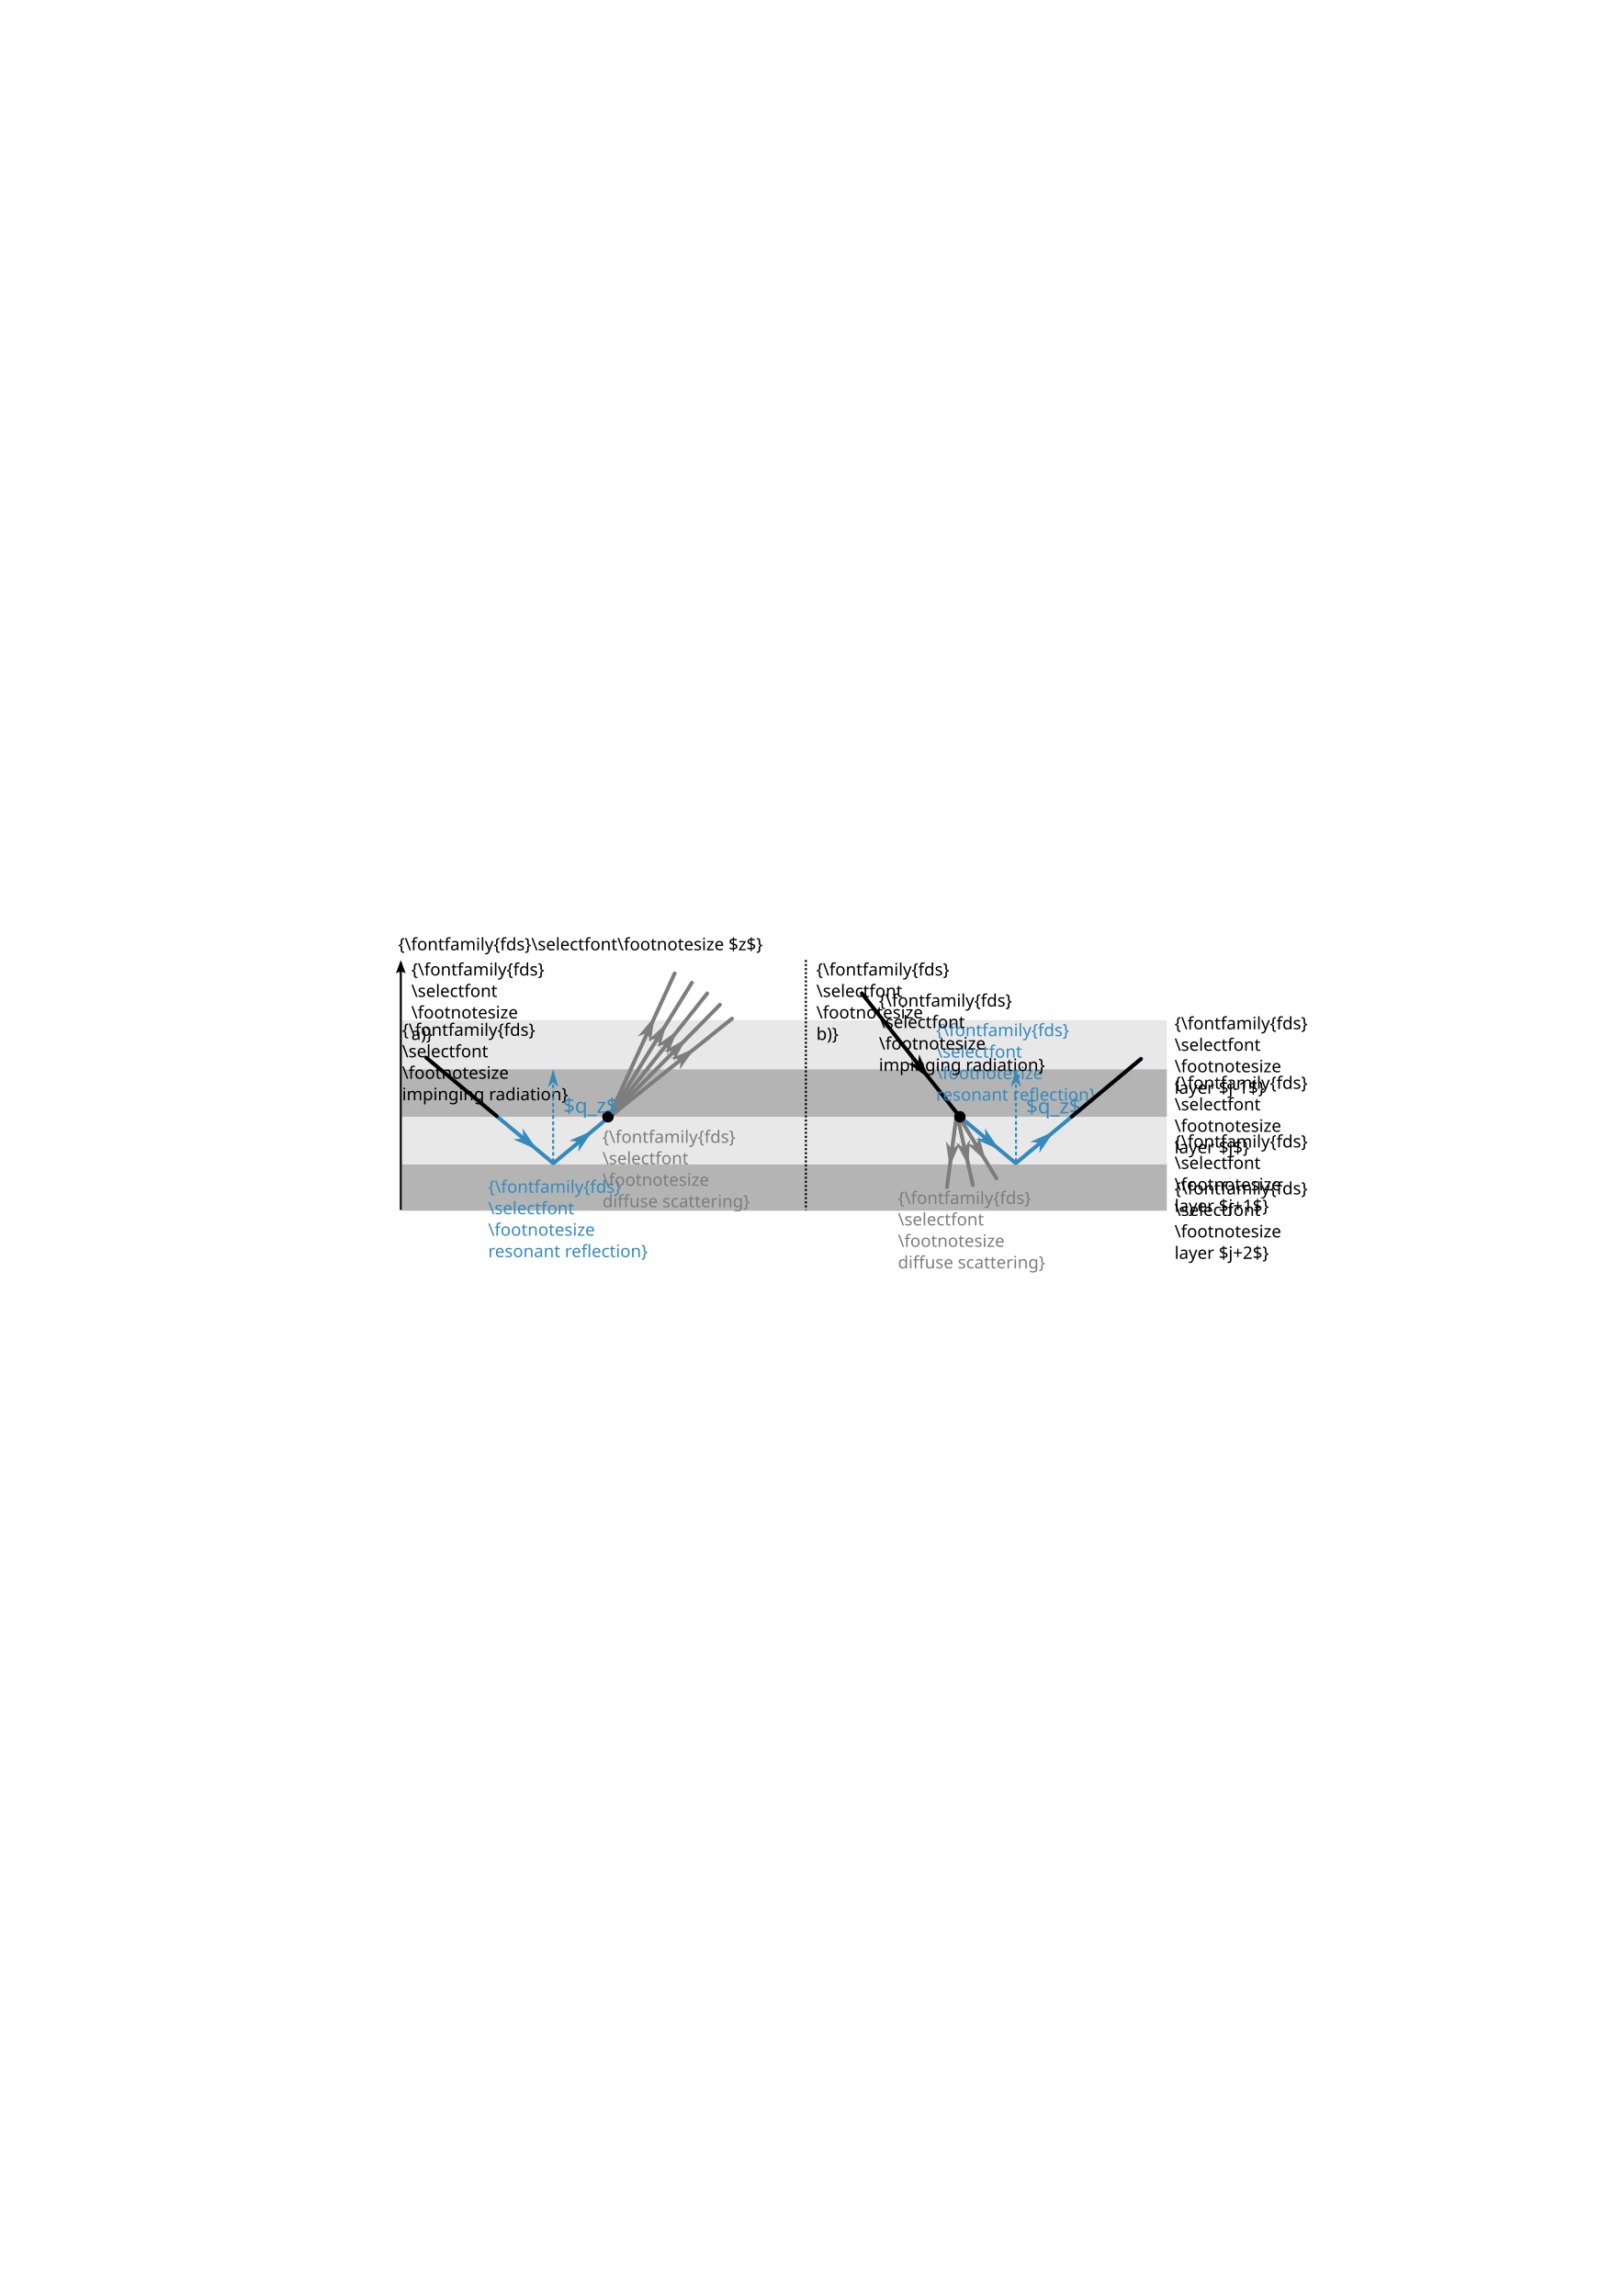
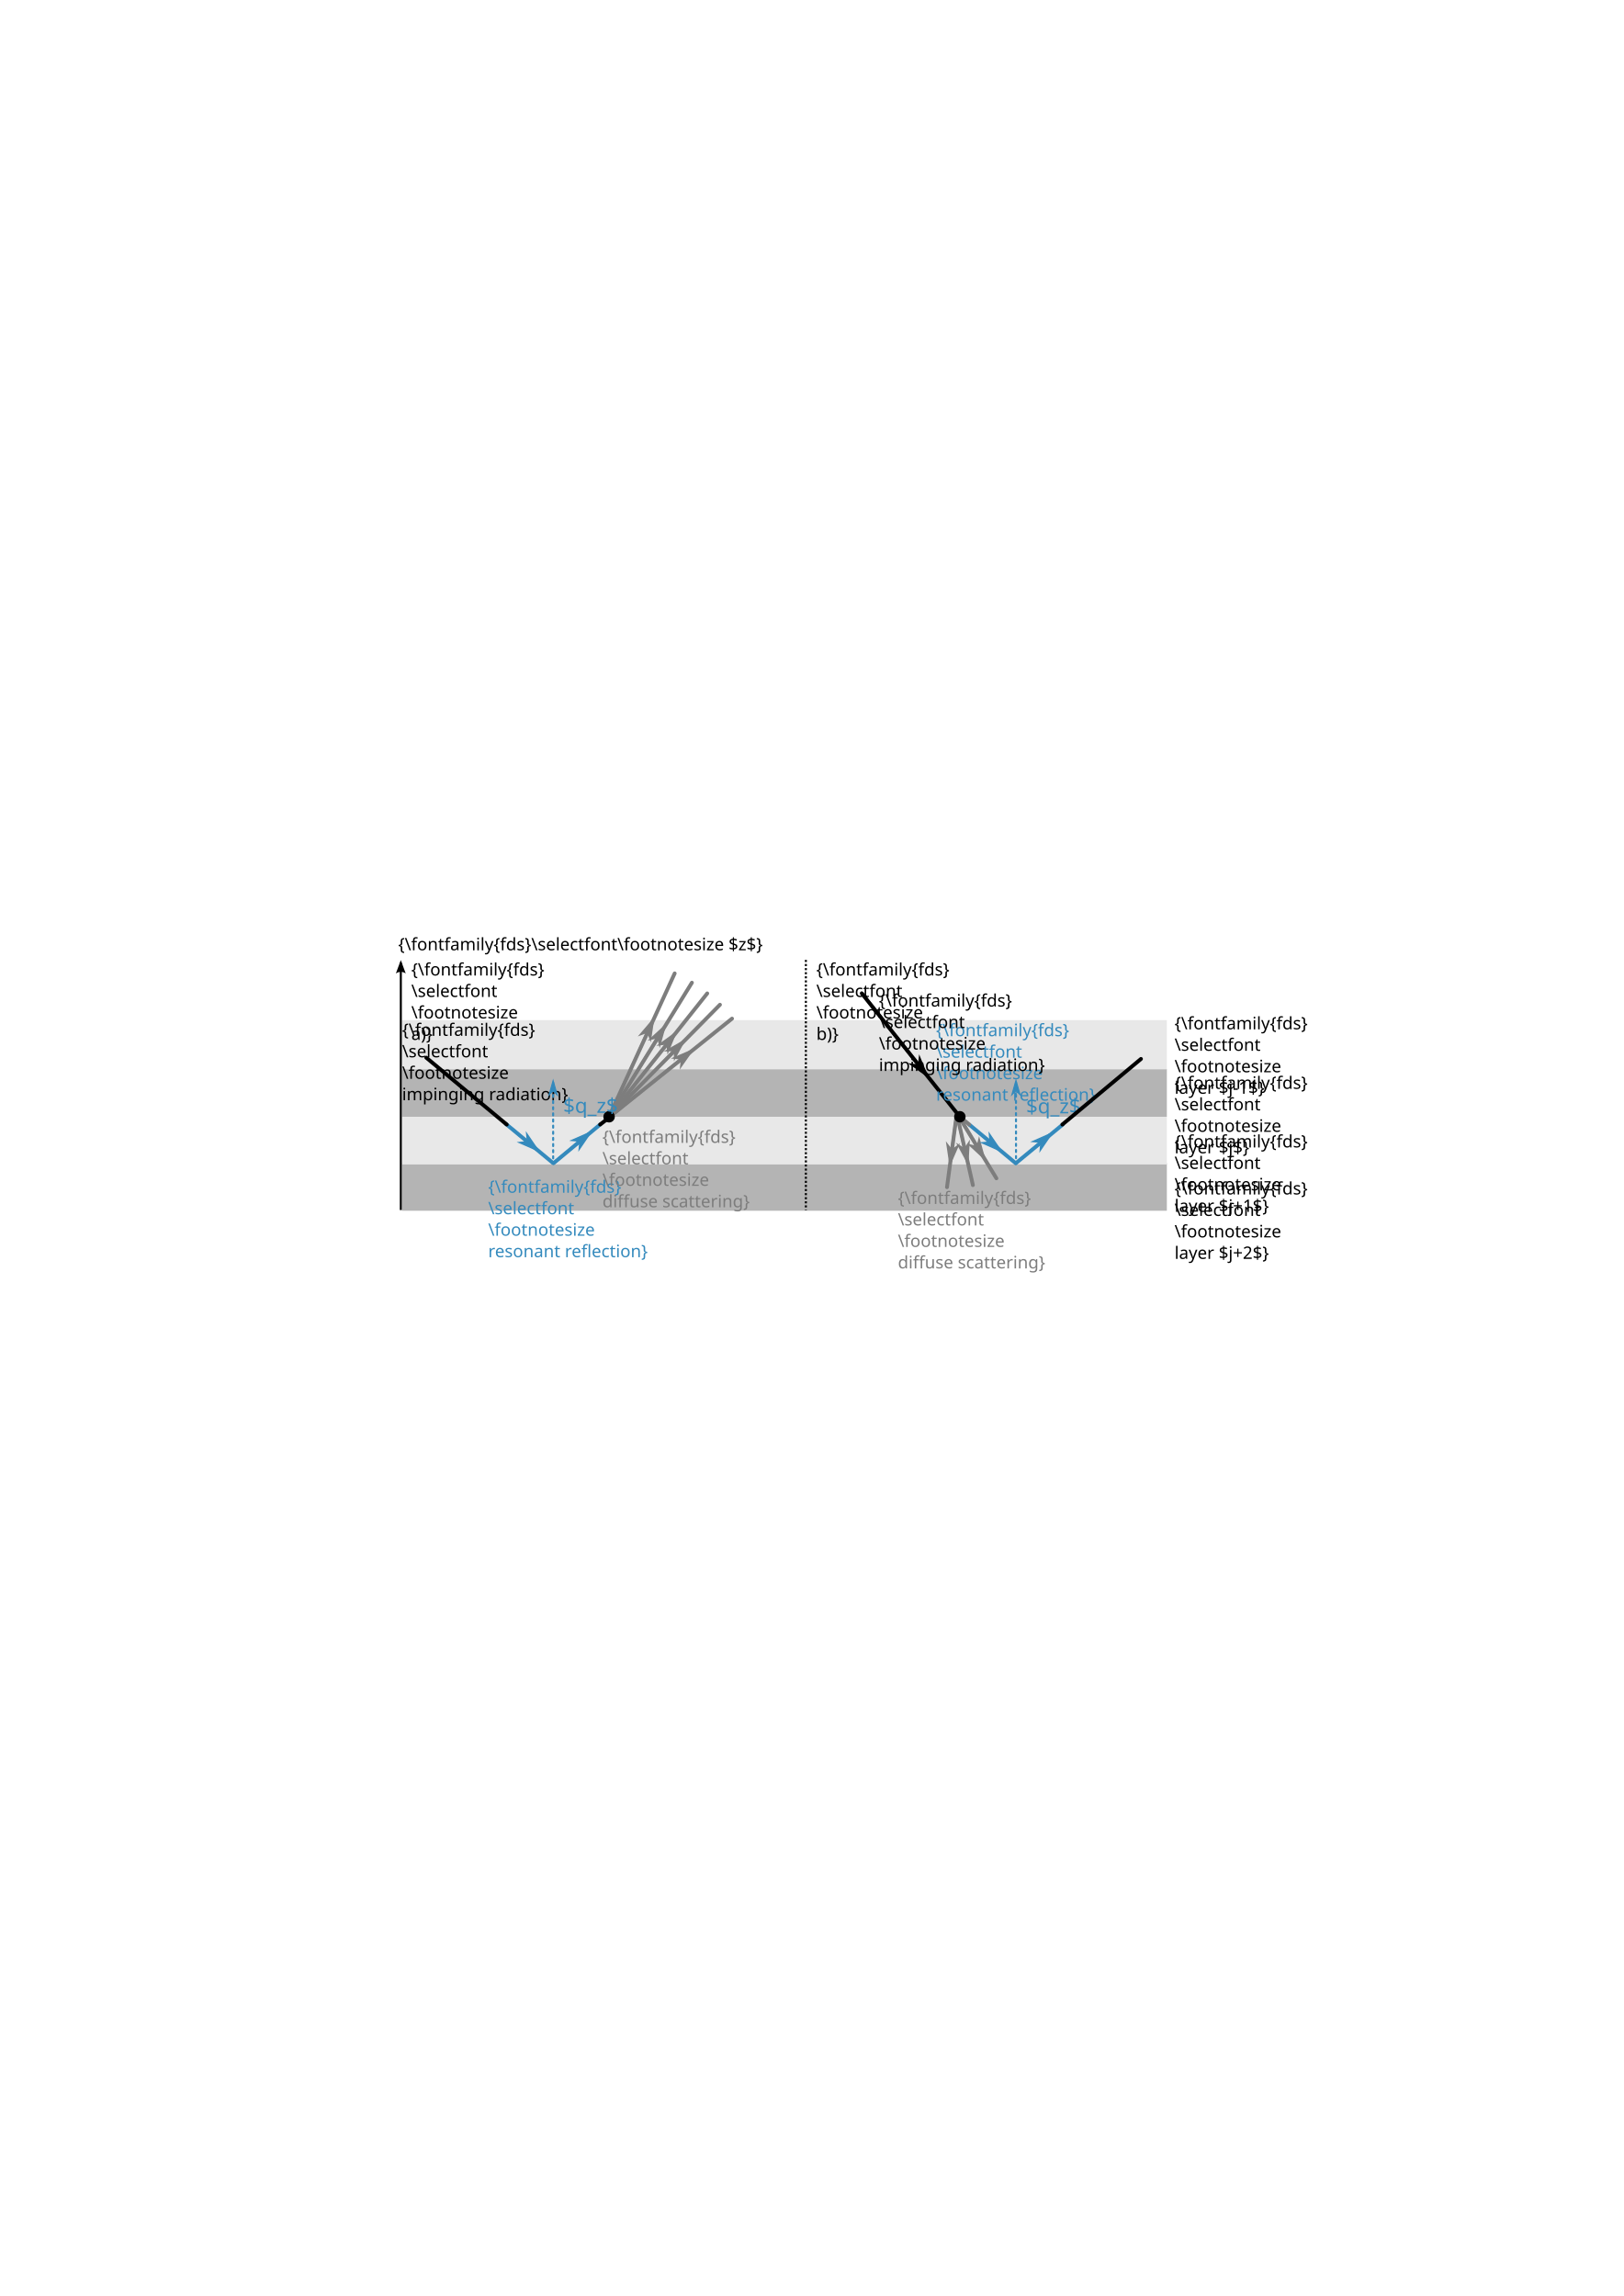
<svg xmlns="http://www.w3.org/2000/svg" width="210mm" height="297mm" id="svg4737" version="1.1">
  <defs id="defs4739">
    <marker style="overflow:visible" id="Arrow2Mstart" refX="0.0" refY="0.0" orient="auto">
      <path transform="scale(0.6) translate(0,0)" d="M 8.719,4.034 L -2.207,0.016 L 8.719,-4.002 C 6.973,-1.63 6.983,1.616 8.719,4.034 z " style="fill-rule:evenodd;stroke-width:0.625;stroke-linejoin:round" id="path3791" />
    </marker>
    <marker style="overflow:visible;" id="Arrow1Mend" refX="0.0" refY="0.0" orient="auto">
      <path transform="scale(0.4) rotate(180) translate(10,0)" style="fill-rule:evenodd;stroke:#000000;stroke-width:1.0pt;" d="M 0.0,0.0 L 5.0,-5.0 L -12.5,0.0 L 5.0,5.0 L 0.0,0.0 z " id="path3776" />
    </marker>
    <marker style="overflow:visible;" id="Arrow2Send" refX="0.0" refY="0.0" orient="auto">
      <path transform="scale(0.3) rotate(180) translate(-2.3,0)" d="M 8.719,4.034 L -2.207,0.016 L 8.719,-4.002 C 6.973,-1.63 6.983,1.616 8.719,4.034 z " style="fill-rule:evenodd;stroke-width:0.625;stroke-linejoin:round;" id="path3800" />
    </marker>
    <linearGradient id="linearGradient5473">
      <stop id="stop5475" offset="0" style="stop-color:#b4b4b4;stop-opacity:1;" />
      <stop id="stop5477" offset="1" style="stop-color:#646464;stop-opacity:0;" />
    </linearGradient>
    <linearGradient id="linearGradient5465">
      <stop id="stop5467" offset="0" style="stop-color:#646464;stop-opacity:1;" />
      <stop id="stop5469" offset="1" style="stop-color:#646464;stop-opacity:0;" />
    </linearGradient>
    <marker style="overflow:visible" id="StopM" refX="0.0" refY="0.0" orient="auto">
      <path transform="scale(0.4)" style="fill:none;fill-opacity:0.75;fill-rule:evenodd;stroke:#000000;stroke-width:1.0pt" d="M 0.0,5.65 L 0.0,-5.65" id="path4431" />
    </marker>
    <marker style="overflow:visible" id="StopS" refX="0.0" refY="0.0" orient="auto">
      <path transform="scale(0.2)" style="fill:none;fill-opacity:0.75;fill-rule:evenodd;stroke:#000000;stroke-width:1.0pt" d="M 0.0,5.65 L 0.0,-5.65" id="path4434" />
    </marker>
    <marker orient="auto" refY="0.0" refX="0.0" id="Arrow2Mend" style="overflow:visible;">
      <path id="path5670" style="fill-rule:evenodd;stroke-width:0.625;stroke-linejoin:round;" d="M 8.719,4.034 L -2.207,0.016 L 8.719,-4.002 C 6.973,-1.63 6.983,1.616 8.719,4.034 z " transform="scale(0.6) rotate(180) translate(0,0)" />
    </marker>
    <marker style="overflow:visible" id="TriangleOutL" refX="0.0" refY="0.0" orient="auto">
      <path transform="scale(0.8)" style="fill-rule:evenodd;stroke:#000000;stroke-width:1.0pt" d="M 5.77,0.0 L -2.88,5.0 L -2.88,-5.0 L 5.77,0.0 z " id="path5785" />
    </marker>
    <marker style="overflow:visible;" id="Arrow2Lend" refX="0.0" refY="0.0" orient="auto">
      <path transform="scale(1.1) rotate(180) translate(1,0)" d="M 8.719,4.034 L -2.207,0.016 L 8.719,-4.002 C 6.973,-1.63 6.983,1.616 8.719,4.034 z " style="fill-rule:evenodd;stroke-width:0.625;stroke-linejoin:round;" id="path5664" />
    </marker>
    <marker style="overflow:visible" id="Arrow1Mstart" refX="0.0" refY="0.0" orient="auto">
      <path transform="scale(0.4) translate(10,0)" style="fill-rule:evenodd;stroke:#000000;stroke-width:1.0pt" d="M 0.0,0.0 L 5.0,-5.0 L -12.5,0.0 L 5.0,5.0 L 0.0,0.0 z " id="path5649" />
    </marker>
    <marker orient="auto" refY="0" refX="0" id="Arrow1SstartZ" style="overflow:visible">
      <path id="path5296" d="M 0,0 5,-5 -12.5,0 5,5 0,0 z" style="fill:#a60628;fill-rule:evenodd;stroke:#a60628;stroke-width:1pt" transform="matrix(0.2,0,0,0.2,1.2,0)" />
    </marker>
    <marker orient="auto" refY="0" refX="0" id="Arrow1SstartZM" style="overflow:visible">
      <path id="path5308" d="M 0,0 5,-5 -12.5,0 5,5 0,0 z" style="stroke-width:1pt;stroke:#348abd;fill-rule:evenodd;fill:#348abd" transform="matrix(0.2,0,0,0.2,1.2,0)" />
    </marker>
    <marker orient="auto" refY="0" refX="0" id="Arrow1SstartZW" style="overflow:visible">
      <path id="path5448" d="M 0,0 5,-5 -12.5,0 5,5 0,0 z" style="stroke-width:1pt;stroke:#348abd;fill-rule:evenodd;fill:#348abd" transform="matrix(0.2,0,0,0.2,1.2,0)" />
    </marker>
    <marker orient="auto" refY="0" refX="0" id="Arrow1SstartZMV" style="overflow:visible">
      <path id="path5554" d="M 0,0 5,-5 -12.5,0 5,5 0,0 z" style="stroke:#a60628;stroke-width:1pt;fill:#a60628;fill-rule:evenodd" transform="matrix(0.2,0,0,0.2,1.2,0)" />
    </marker>
    <marker orient="auto" refY="0" refX="0" id="Arrow1SstartZp" style="overflow:visible">
      <path id="path5557" d="M 0,0 5,-5 -12.5,0 5,5 0,0 z" style="stroke-width:1pt;stroke:#348abd;fill-rule:evenodd;fill:#348abd" transform="matrix(0.2,0,0,0.2,1.2,0)" />
    </marker>
    <marker orient="auto" refY="0" refX="0" id="Arrow1SstartZMt" style="overflow:visible">
      <path id="path5560" d="M 0,0 5,-5 -12.5,0 5,5 0,0 z" style="stroke:#a60628;stroke-width:1pt;fill:#a60628;fill-rule:evenodd" transform="matrix(0.2,0,0,0.2,1.2,0)" />
    </marker>
    <marker orient="auto" refY="0" refX="0" id="Arrow1SstartZq" style="overflow:visible">
      <path id="path5563" d="M 0,0 5,-5 -12.5,0 5,5 0,0 z" style="stroke-width:1pt;stroke:#348abd;fill-rule:evenodd;fill:#348abd" transform="matrix(0.2,0,0,0.2,1.2,0)" />
    </marker>
    <marker style="overflow:visible" id="Arrow1Mstartj" refX="0.0" refY="0.0" orient="auto">
      <path transform="scale(0.4) translate(10,0)" style="stroke:#a60628;stroke-width:1.0pt;fill:#a60628;fill-rule:evenodd" d="M 0.0,0.0 L 5.0,-5.0 L -12.5,0.0 L 5.0,5.0 L 0.0,0.0 z " id="path9540" />
    </marker>
    <marker style="overflow:visible" id="Arrow1MstartS" refX="0.0" refY="0.0" orient="auto">
      <path transform="scale(0.4) translate(10,0)" style="stroke:#a60628;stroke-width:1.0pt;fill:#a60628;fill-rule:evenodd" d="M 0.0,0.0 L 5.0,-5.0 L -12.5,0.0 L 5.0,5.0 L 0.0,0.0 z " id="path10669" />
    </marker>
    <marker style="overflow:visible" id="Arrow1MstartSQ" refX="0.0" refY="0.0" orient="auto">
      <path transform="scale(0.4) translate(10,0)" style="fill-rule:evenodd;stroke:#348abd;stroke-width:1.0pt;fill:#348abd" d="M 0.0,0.0 L 5.0,-5.0 L -12.5,0.0 L 5.0,5.0 L 0.0,0.0 z " id="path10838" />
    </marker>
    <marker style="overflow:visible" id="Arrow1MstartSw" refX="0.0" refY="0.0" orient="auto">
      <path transform="scale(0.4) translate(10,0)" style="fill-rule:evenodd;stroke:#348abd;stroke-width:1.0pt;fill:#348abd" d="M 0.0,0.0 L 5.0,-5.0 L -12.5,0.0 L 5.0,5.0 L 0.0,0.0 z " id="path10977" />
    </marker>
    <marker style="overflow:visible" id="Arrow1MstartSQw" refX="0.0" refY="0.0" orient="auto">
      <path transform="scale(0.4) translate(10,0)" style="stroke:#a60628;stroke-width:1.0pt;fill:#a60628;fill-rule:evenodd" d="M 0.0,0.0 L 5.0,-5.0 L -12.5,0.0 L 5.0,5.0 L 0.0,0.0 z " id="path11154" />
    </marker>
    <marker style="overflow:visible" id="Arrow1MstartSwe" refX="0.0" refY="0.0" orient="auto">
      <path transform="scale(0.4) translate(10,0)" style="stroke:#a60628;stroke-width:1.0pt;fill:#a60628;fill-rule:evenodd" d="M 0.0,0.0 L 5.0,-5.0 L -12.5,0.0 L 5.0,5.0 L 0.0,0.0 z " id="path11157" />
    </marker>
    <marker style="overflow:visible" id="Arrow1MstartS2" refX="0.0" refY="0.0" orient="auto">
      <path transform="scale(0.4) translate(10,0)" style="fill-rule:evenodd;stroke:#348abd;stroke-width:1.0pt;fill:#348abd" d="M 0.0,0.0 L 5.0,-5.0 L -12.5,0.0 L 5.0,5.0 L 0.0,0.0 z " id="path11319" />
    </marker>
    <marker style="overflow:visible" id="Arrow1MstartSU" refX="0.0" refY="0.0" orient="auto">
      <path transform="scale(0.4) translate(10,0)" style="fill-rule:evenodd;stroke:#348abd;stroke-width:1.0pt;fill:#348abd" d="M 0.0,0.0 L 5.0,-5.0 L -12.5,0.0 L 5.0,5.0 L 0.0,0.0 z " id="path11322" />
    </marker>
    <marker style="overflow:visible" id="Arrow1MstartSwe-5" refX="0" refY="0" orient="auto">
      <path transform="matrix(0.4,0,0,0.4,4,0)" style="fill:#a60628;fill-rule:evenodd;stroke:#a60628;stroke-width:1pt" d="M 0,0 5,-5 -12.5,0 5,5 0,0 z" id="path11157-5" />
    </marker>
    <marker style="overflow:visible" id="Arrow1MstartSwz" refX="0.0" refY="0.0" orient="auto">
      <path transform="scale(0.4) translate(10,0)" style="stroke:#000000;stroke-width:1.0pt;fill:#000000;fill-rule:evenodd" d="M 0.0,0.0 L 5.0,-5.0 L -12.5,0.0 L 5.0,5.0 L 0.0,0.0 z " id="path4773" />
    </marker>
    <marker style="overflow:visible" id="Arrow1MstartSwE" refX="0.0" refY="0.0" orient="auto">
      <path transform="scale(0.4) translate(10,0)" style="stroke:#000000;stroke-width:1.0pt;fill:#000000;fill-rule:evenodd" d="M 0.0,0.0 L 5.0,-5.0 L -12.5,0.0 L 5.0,5.0 L 0.0,0.0 z " id="path4776" />
    </marker>
    <marker style="overflow:visible" id="Arrow1MstartSwzt" refX="0.0" refY="0.0" orient="auto">
      <path transform="scale(0.4) translate(10,0)" style="fill-rule:evenodd;stroke:#7d7d7d;stroke-width:1.0pt;fill:#7d7d7d" d="M 0.0,0.0 L 5.0,-5.0 L -12.5,0.0 L 5.0,5.0 L 0.0,0.0 z " id="path5037" />
    </marker>
    <marker style="overflow:visible" id="Arrow1MstartSwEw" refX="0.0" refY="0.0" orient="auto">
      <path transform="scale(0.4) translate(10,0)" style="fill-rule:evenodd;stroke:#7d7d7d;stroke-width:1.0pt;fill:#7d7d7d" d="M 0.0,0.0 L 5.0,-5.0 L -12.5,0.0 L 5.0,5.0 L 0.0,0.0 z " id="path5040" />
    </marker>
    <marker style="overflow:visible" id="Arrow1MstartSL" refX="0.0" refY="0.0" orient="auto">
      <path transform="scale(0.4) translate(10,0)" style="fill-rule:evenodd;stroke:#000000;stroke-width:1.0pt;fill:#000000" d="M 0.0,0.0 L 5.0,-5.0 L -12.5,0.0 L 5.0,5.0 L 0.0,0.0 z " id="path5323" />
    </marker>
    <marker style="overflow:visible" id="Arrow1MstartSLQ" refX="0.0" refY="0.0" orient="auto">
      <path transform="scale(0.4) translate(10,0)" style="stroke:#7d7d7d;stroke-width:1.0pt;fill:#7d7d7d;fill-rule:evenodd" d="M 0.0,0.0 L 5.0,-5.0 L -12.5,0.0 L 5.0,5.0 L 0.0,0.0 z " id="path5622" />
    </marker>
    <marker style="overflow:visible" id="Arrow1MstartSLr" refX="0.0" refY="0.0" orient="auto">
      <path transform="scale(0.4) translate(10,0)" style="stroke:#7d7d7d;stroke-width:1.0pt;fill:#7d7d7d;fill-rule:evenodd" d="M 0.0,0.0 L 5.0,-5.0 L -12.5,0.0 L 5.0,5.0 L 0.0,0.0 z " id="path5625" />
    </marker>
    <marker style="overflow:visible" id="Arrow1MstartSLg" refX="0.0" refY="0.0" orient="auto">
      <path transform="scale(0.4) translate(10,0)" style="stroke:#7d7d7d;stroke-width:1.0pt;fill:#7d7d7d;fill-rule:evenodd" d="M 0.0,0.0 L 5.0,-5.0 L -12.5,0.0 L 5.0,5.0 L 0.0,0.0 z " id="path5628" />
    </marker>
    <marker style="overflow:visible" id="Arrow1MstartSLt" refX="0.0" refY="0.0" orient="auto">
      <path transform="scale(0.4) translate(10,0)" style="stroke:#7d7d7d;stroke-width:1.0pt;fill:#7d7d7d;fill-rule:evenodd" d="M 0.0,0.0 L 5.0,-5.0 L -12.5,0.0 L 5.0,5.0 L 0.0,0.0 z " id="path5896" />
    </marker>
    <marker style="overflow:visible" id="Arrow1MstartSwU" refX="0.0" refY="0.0" orient="auto">
      <path transform="scale(0.4) translate(10,0)" style="stroke:#7d7d7d;stroke-width:1.0pt;fill:#7d7d7d;fill-rule:evenodd" d="M 0.0,0.0 L 5.0,-5.0 L -12.5,0.0 L 5.0,5.0 L 0.0,0.0 z " id="path6223" />
    </marker>
    <marker style="overflow:visible" id="Arrow1MstartSwT" refX="0.0" refY="0.0" orient="auto">
      <path transform="scale(0.4) translate(10,0)" style="stroke:#7d7d7d;stroke-width:1.0pt;fill:#7d7d7d;fill-rule:evenodd" d="M 0.0,0.0 L 5.0,-5.0 L -12.5,0.0 L 5.0,5.0 L 0.0,0.0 z " id="path6226" />
    </marker>
    <marker style="overflow:visible" id="Arrow1MstartSwm" refX="0.0" refY="0.0" orient="auto">
      <path transform="scale(0.4) translate(10,0)" style="stroke:#7d7d7d;stroke-width:1.0pt;fill:#7d7d7d;fill-rule:evenodd" d="M 0.0,0.0 L 5.0,-5.0 L -12.5,0.0 L 5.0,5.0 L 0.0,0.0 z " id="path6229" />
    </marker>
    <marker style="overflow:visible" id="Arrow1MstartSwEK" refX="0.0" refY="0.0" orient="auto">
      <path transform="scale(0.4) translate(10,0)" style="stroke:#7d7d7d;stroke-width:1.0pt;fill:#7d7d7d;fill-rule:evenodd" d="M 0.0,0.0 L 5.0,-5.0 L -12.5,0.0 L 5.0,5.0 L 0.0,0.0 z " id="path6232" />
    </marker>
    <marker style="overflow:visible" id="Arrow1MstartSLE" refX="0.0" refY="0.0" orient="auto">
      <path transform="scale(0.4) translate(10,0)" style="stroke:#7d7d7d;stroke-width:1.0pt;fill:#7d7d7d;fill-rule:evenodd" d="M 0.0,0.0 L 5.0,-5.0 L -12.5,0.0 L 5.0,5.0 L 0.0,0.0 z " id="path6545" />
    </marker>
    <marker style="overflow:visible" id="Arrow1MstartSLv" refX="0.0" refY="0.0" orient="auto">
      <path transform="scale(0.4) translate(10,0)" style="stroke:#7d7d7d;stroke-width:1.0pt;fill:#7d7d7d;fill-rule:evenodd" d="M 0.0,0.0 L 5.0,-5.0 L -12.5,0.0 L 5.0,5.0 L 0.0,0.0 z " id="path6548" />
    </marker>
    <marker style="overflow:visible" id="Arrow1MstartSLT" refX="0.0" refY="0.0" orient="auto">
      <path transform="scale(0.4) translate(10,0)" style="stroke:#7d7d7d;stroke-width:1.0pt;fill:#7d7d7d;fill-rule:evenodd" d="M 0.0,0.0 L 5.0,-5.0 L -12.5,0.0 L 5.0,5.0 L 0.0,0.0 z " id="path6551" />
    </marker>
    <marker style="overflow:visible" id="Arrow1MstartSLu" refX="0.0" refY="0.0" orient="auto">
      <path transform="scale(0.4) translate(10,0)" style="stroke:#7d7d7d;stroke-width:1.0pt;fill:#7d7d7d;fill-rule:evenodd" d="M 0.0,0.0 L 5.0,-5.0 L -12.5,0.0 L 5.0,5.0 L 0.0,0.0 z " id="path6554" />
    </marker>
    <marker style="overflow:visible" id="Arrow1MstartSLp" refX="0.0" refY="0.0" orient="auto">
      <path transform="scale(0.4) translate(10,0)" style="stroke:#7d7d7d;stroke-width:1.0pt;fill:#7d7d7d;fill-rule:evenodd" d="M 0.0,0.0 L 5.0,-5.0 L -12.5,0.0 L 5.0,5.0 L 0.0,0.0 z " id="path6939" />
    </marker>
  </defs>
  <g id="layer1">
    <rect y="568.693" x="196.545" height="23.238" width="373.837" id="rect5267" style="fill:#b4b4b4;fill-opacity:1;fill-rule:evenodd;stroke:none" />
    <rect y="546.007" x="196.545" height="23.305" width="373.837" id="rect4146" style="fill:#e8e8e8;fill-opacity:1;fill-rule:evenodd;stroke:none" />
    <rect style="fill:#b4b4b4;fill-opacity:1;fill-rule:evenodd;stroke:none" id="rect11504" width="373.837" height="23.327" x="196.545" y="522.68" />
    <rect style="fill:#e8e8e8;fill-opacity:1;fill-rule:evenodd;stroke:none" id="rect9561" width="373.837" height="24.012" x="196.545" y="498.757" />
    <path style="fill:none;stroke:#000000;stroke-width:1;stroke-linecap:butt;stroke-linejoin:miter;stroke-miterlimit:4;stroke-opacity:1;stroke-dasharray:none;marker-start:url(#Arrow2Mstart);marker-end:none" d="m 195.929,470.708 0,120.881" id="path6700" />
-     <path id="path7563" d="m 297.422,546.357 -26.783,22.291" style="fill:none;stroke:#348abd;stroke-width:1.875;stroke-linecap:round;stroke-linejoin:miter;stroke-miterlimit:4;stroke-opacity:1;stroke-dasharray:none;marker-start:none;marker-mid:none;marker-end:none" />
+     <path id="path7563" d="m 293.355,549.786 -22.716,18.862" style="fill:none;stroke:#348abd;stroke-width:1.875;stroke-linecap:round;stroke-linejoin:miter;stroke-miterlimit:4;stroke-opacity:1;stroke-dasharray:none;marker-start:none;marker-mid:none;marker-end:none" />
    <path style="fill:none;stroke:#348abd;stroke-width:1.375;stroke-linecap:round;stroke-linejoin:miter;stroke-miterlimit:4;stroke-opacity:1;stroke-dasharray:none;marker-start:url(#Arrow1MstartSw);marker-mid:none;marker-end:none" d="m 287.765,554.355 -17.36,14.448" id="path7565" />
-     <path style="fill:none;stroke:#348abd;stroke-width:1.875;stroke-linecap:round;stroke-linejoin:miter;stroke-miterlimit:4;stroke-opacity:1;stroke-dasharray:none;marker-start:none;marker-mid:none;marker-end:none" d="m 270.177,568.459 -27.409,-22.783" id="path7569" />
-     <path id="path7571" d="M 260.515,560.401 242.842,545.722" style="fill:none;stroke:#348abd;stroke-width:1.375;stroke-linecap:round;stroke-linejoin:miter;stroke-miterlimit:4;stroke-opacity:1;stroke-dasharray:none;marker-start:url(#Arrow1MstartSw);marker-mid:none;marker-end:none" />
+     <path style="fill:none;stroke:#348abd;stroke-width:1.875;stroke-linecap:round;stroke-linejoin:miter;stroke-miterlimit:4;stroke-opacity:1;stroke-dasharray:none;marker-start:none;marker-mid:none;marker-end:none" d="M 270.197,568.48 247.247,549.445" id="path7569" />
+     <path id="path7571" d="M 262.108,561.747 247.675,549.786" style="fill:none;stroke:#348abd;stroke-width:1.375;stroke-linecap:round;stroke-linejoin:miter;stroke-miterlimit:4;stroke-opacity:1;stroke-dasharray:none;marker-start:url(#Arrow1MstartSw);marker-mid:none;marker-end:none" />
    <path style="fill:none;stroke:#000000;stroke-width:1.875;stroke-linecap:round;stroke-linejoin:miter;stroke-miterlimit:4;stroke-opacity:1;stroke-dasharray:none;marker-start:none;marker-mid:none;marker-end:none" d="m 468.704,545.412 -47.408,-59.707" id="path7539" />
    <path id="path7541" d="M 452.448,525.089 421.182,485.434" style="fill:none;stroke:#000000;stroke-width:1.375;stroke-linecap:round;stroke-linejoin:miter;stroke-miterlimit:4;stroke-opacity:1;stroke-dasharray:none;marker-start:url(#Arrow1MstartSL);marker-mid:none;marker-end:none" />
    <path style="fill:none;stroke:#000000;stroke-width:1;stroke-linecap:butt;stroke-linejoin:miter;stroke-miterlimit:4;stroke-opacity:1;stroke-dasharray:1, 1;stroke-dashoffset:0;marker-start:none;marker-end:none" d="m 393.929,469.31 0,122.28" id="path9873" />
    <text id="text9917" y="464.591" x="194.639" style="font-size:8.402px;font-style:normal;font-variant:normal;font-weight:normal;font-stretch:normal;text-align:start;line-height:125%;letter-spacing:0px;word-spacing:0px;writing-mode:lr-tb;text-anchor:start;fill:#000000;fill-opacity:1;stroke:none;font-family:Sans;-inkscape-font-specification:Sans" xml:space="preserve">
      <tspan y="464.591" x="194.639" id="tspan9925">{\fontfamily{fds}\selectfont\footnotesize $z$}</tspan>
    </text>
    <text xml:space="preserve" style="font-size:8.402px;font-style:normal;font-variant:normal;font-weight:normal;font-stretch:normal;text-align:start;line-height:125%;letter-spacing:0px;word-spacing:0px;writing-mode:lr-tb;text-anchor:start;fill:#000000;fill-opacity:1;stroke:none;font-family:Sans;-inkscape-font-specification:Sans" x="574.147" y="583.967" id="text5219">
      <tspan x="574.147" y="583.967" id="tspan5221">{\fontfamily{fds}</tspan>
      <tspan x="574.147" y="594.469" id="tspan5223">\selectfont</tspan>
      <tspan x="574.147" y="604.971" id="tspan5225">\footnotesize</tspan>
      <tspan x="574.147" y="615.473" id="tspan5227">layer $j+2$}</tspan>
    </text>
    <text id="text10033" y="503.235" x="574.147" style="font-size:8.402px;font-style:normal;font-variant:normal;font-weight:normal;font-stretch:normal;text-align:start;line-height:125%;letter-spacing:0px;word-spacing:0px;writing-mode:lr-tb;text-anchor:start;fill:#000000;fill-opacity:1;stroke:none;font-family:Sans;-inkscape-font-specification:Sans" xml:space="preserve">
      <tspan id="tspan10035" y="503.235" x="574.147">{\fontfamily{fds}</tspan>
      <tspan id="tspan10037" y="513.738" x="574.147">\selectfont</tspan>
      <tspan id="tspan10039" y="524.24" x="574.147">\footnotesize</tspan>
      <tspan id="tspan10041" y="534.742" x="574.147">layer $j-1$}</tspan>
    </text>
    <text xml:space="preserve" style="font-size:8.402px;font-style:normal;font-variant:normal;font-weight:normal;font-stretch:normal;text-align:start;line-height:125%;letter-spacing:0px;word-spacing:0px;writing-mode:lr-tb;text-anchor:start;fill:#000000;fill-opacity:1;stroke:none;font-family:Sans;-inkscape-font-specification:Sans" x="574.147" y="532.348" id="text10043">
      <tspan x="574.147" y="532.348" id="tspan10045">{\fontfamily{fds}</tspan>
      <tspan x="574.147" y="542.85" id="tspan10047">\selectfont</tspan>
      <tspan x="574.147" y="553.352" id="tspan10049">\footnotesize</tspan>
      <tspan x="574.147" y="563.854" id="tspan10051">layer $j$}</tspan>
    </text>
    <text id="text10053" y="560.986" x="574.147" style="font-size:8.402px;font-style:normal;font-variant:normal;font-weight:normal;font-stretch:normal;text-align:start;line-height:125%;letter-spacing:0px;word-spacing:0px;writing-mode:lr-tb;text-anchor:start;fill:#000000;fill-opacity:1;stroke:none;font-family:Sans;-inkscape-font-specification:Sans" xml:space="preserve">
      <tspan id="tspan10055" y="560.986" x="574.147">{\fontfamily{fds}</tspan>
      <tspan id="tspan10057" y="571.488" x="574.147">\selectfont</tspan>
      <tspan id="tspan10059" y="581.99" x="574.147">\footnotesize</tspan>
      <tspan id="tspan10061" y="592.492" x="574.147">layer $j+1$}</tspan>
    </text>
    <path style="stroke-linejoin:miter;marker-end:none;stroke-opacity:1;marker-start:none;stroke:#7d7d7d;stroke-linecap:round;stroke-miterlimit:4;stroke-dasharray:none;stroke-width:1.875;marker-mid:none;fill:none" d="m 351.93,491.217 -53.536,54.28" id="path6091" />
    <path id="path6093" d="m 333.589,509.681 -35.338,36.074" style="stroke-linejoin:miter;marker-end:none;stroke-opacity:1;marker-start:url(#Arrow1MstartSLu);stroke:#7d7d7d;stroke-linecap:round;stroke-miterlimit:4;stroke-dasharray:none;stroke-width:1.375;marker-mid:none;fill:none" />
    <path id="path6097" d="m 338.214,480.442 -40.055,64.87" style="stroke-linejoin:miter;marker-end:none;stroke-opacity:1;marker-start:none;stroke:#7d7d7d;stroke-linecap:round;stroke-miterlimit:4;stroke-dasharray:none;stroke-width:1.875;marker-mid:none;fill:none" />
    <path style="stroke-linejoin:miter;marker-end:none;stroke-opacity:1;marker-start:url(#Arrow1MstartSLT);stroke:#7d7d7d;stroke-linecap:round;stroke-miterlimit:4;stroke-dasharray:none;stroke-width:1.375;marker-mid:none;fill:none" d="m 324.462,502.537 -26.384,43.058" id="path6099" />
    <path style="stroke-linejoin:miter;marker-end:none;stroke-opacity:1;marker-start:none;stroke:#7d7d7d;stroke-linecap:round;stroke-miterlimit:4;stroke-dasharray:none;stroke-width:1.875;marker-mid:none;fill:none" d="m 329.796,475.896 -31.763,69.308" id="path6103" />
    <path id="path6105" d="m 318.869,499.516 -20.882,45.978" style="stroke-linejoin:miter;marker-end:none;stroke-opacity:1;marker-start:url(#Arrow1MstartSLv);stroke:#7d7d7d;stroke-linecap:round;stroke-miterlimit:4;stroke-dasharray:none;stroke-width:1.375;marker-mid:none;fill:none" />
    <path id="path6109" d="m 357.829,498.007 -59.457,47.721" style="stroke-linejoin:miter;marker-end:none;stroke-opacity:1;marker-start:none;stroke:#7d7d7d;stroke-linecap:round;stroke-miterlimit:4;stroke-dasharray:none;stroke-width:1.875;marker-mid:none;fill:none" />
    <path style="stroke-linejoin:miter;marker-end:none;stroke-opacity:1;marker-start:url(#Arrow1MstartSLE);stroke:#7d7d7d;stroke-linecap:round;stroke-miterlimit:4;stroke-dasharray:none;stroke-width:1.375;marker-mid:none;fill:none" d="m 337.474,514.224 -39.274,31.743" id="path6111" />
    <g id="g5531">
      <path style="stroke-linejoin:miter;marker-end:none;stroke-opacity:1;marker-start:none;stroke:#7d7d7d;stroke-linecap:round;stroke-miterlimit:4;stroke-dasharray:none;stroke-width:1.875;marker-mid:none;fill:none" d="m 345.704,485.684 -47.408,59.707" id="path5527" />
      <path id="path5529" d="m 329.448,506.008 -31.266,39.655" style="stroke-linejoin:miter;marker-end:none;stroke-opacity:1;marker-start:url(#Arrow1MstartSLp);stroke:#7d7d7d;stroke-linecap:round;stroke-miterlimit:4;stroke-dasharray:none;stroke-width:1.375;marker-mid:none;fill:none" />
    </g>
-     <path transform="translate(-56,0.4419417)" d="m 355.498,545.543 a 2.298,2.298 0 1 1 -4.596,0 2.298,2.298 0 1 1 4.596,0 z" id="path7537" style="fill:#000000;fill-opacity:1;stroke:#000000;stroke-opacity:1" />
+     <path transform="translate(-55.46967,0.4419417)" d="m 355.498,545.543 a 2.298,2.298 0 1 1 -4.596,0 2.298,2.298 0 1 1 4.596,0 z" id="path7537" style="fill:#000000;fill-opacity:1;stroke:#000000;stroke-opacity:1" />
    <path style="fill:none;stroke:#7d7d7d;stroke-width:1.875;stroke-linecap:round;stroke-linejoin:miter;stroke-miterlimit:4;stroke-opacity:1;stroke-dasharray:none;marker-start:none;marker-mid:none;marker-end:none" d="m 487.065,576.084 -18.079,-29.788" id="path6115" />
    <path id="path6117" d="M 480.534,565.381 468.816,546.073" style="fill:none;stroke:#7d7d7d;stroke-width:1.375;stroke-linecap:round;stroke-linejoin:miter;stroke-miterlimit:4;stroke-opacity:1;stroke-dasharray:none;marker-start:url(#Arrow1MstartSwU);marker-mid:none;marker-end:none" />
    <path style="fill:none;stroke:#7d7d7d;stroke-width:1.875;stroke-linecap:round;stroke-linejoin:miter;stroke-miterlimit:4;stroke-opacity:1;stroke-dasharray:none;marker-start:none;marker-mid:none;marker-end:none" d="m 475.566,579.401 -7.66,-33.993" id="path6127" />
    <path id="path6129" d="m 472.781,567.176 -4.965,-22.033" style="fill:none;stroke:#7d7d7d;stroke-width:1.375;stroke-linecap:round;stroke-linejoin:miter;stroke-miterlimit:4;stroke-opacity:1;stroke-dasharray:none;marker-start:url(#Arrow1MstartSwEK);marker-mid:none;marker-end:none" />
    <path id="path6133" d="m 462.912,580.42 4.658,-35.005" style="fill:none;stroke:#7d7d7d;stroke-width:1.875;stroke-linecap:round;stroke-linejoin:miter;stroke-miterlimit:4;stroke-opacity:1;stroke-dasharray:none;marker-start:none;marker-mid:none;marker-end:none" />
    <path style="fill:none;stroke:#7d7d7d;stroke-width:1.375;stroke-linecap:round;stroke-linejoin:miter;stroke-miterlimit:4;stroke-opacity:1;stroke-dasharray:none;marker-start:url(#Arrow1MstartSwT);marker-mid:none;marker-end:none" d="m 464.558,567.827 3.019,-22.689" id="path6135" />
-     <path style="fill:none;stroke:#348abd;stroke-width:1.875;stroke-linecap:round;stroke-linejoin:miter;stroke-miterlimit:4;stroke-opacity:1;stroke-dasharray:none;marker-start:none;marker-mid:none;marker-end:none" d="m 557.716,517.719 -61.077,50.929" id="path7513" />
+     <path style="fill:none;stroke:#348abd;stroke-width:1.875;stroke-linecap:round;stroke-linejoin:miter;stroke-miterlimit:4;stroke-opacity:1;stroke-dasharray:none;marker-start:none;marker-mid:none;marker-end:none" d="m 519.489,549.786 -22.85,18.862" id="path7513" />
    <path id="path7515" d="m 513.121,554.899 -16.716,13.904" style="fill:none;stroke:#348abd;stroke-width:1.375;stroke-linecap:round;stroke-linejoin:miter;stroke-miterlimit:4;stroke-opacity:1;stroke-dasharray:none;marker-start:url(#Arrow1MstartSw);marker-mid:none;marker-end:none" />
-     <g id="g7517" transform="matrix(1,0,0,-1,138.5,1108.256)">
-       <path style="fill:none;stroke:#348abd;stroke-width:1.875;stroke-linecap:round;stroke-linejoin:miter;stroke-miterlimit:4;stroke-opacity:1;stroke-dasharray:none;marker-start:none;marker-mid:none;marker-end:none" d="m 357.672,539.857 -26.783,22.291" id="path7519" />
-       <path id="path7521" d="m 348.015,547.855 -17.36,14.448" style="fill:none;stroke:#348abd;stroke-width:1.375;stroke-linecap:round;stroke-linejoin:miter;stroke-miterlimit:4;stroke-opacity:1;stroke-dasharray:none;marker-start:url(#Arrow1MstartSw);marker-mid:none;marker-end:none" />
+     <g id="g7517" transform="matrix(0.8377117,0,0,-0.8377117,196.7368,1020.834)">
+       <path style="fill:none;stroke:#348abd;stroke-width:2.238;stroke-linecap:round;stroke-linejoin:miter;stroke-miterlimit:4;stroke-opacity:1;stroke-dasharray:none;marker-start:none;marker-mid:none;marker-end:none" d="m 357.672,539.857 -26.783,22.291" id="path7519" />
+       <path id="path7521" d="m 348.015,547.855 -17.36,14.448" style="fill:none;stroke:#348abd;stroke-width:1.641;stroke-linecap:round;stroke-linejoin:miter;stroke-miterlimit:4;stroke-opacity:1;stroke-dasharray:none;marker-start:url(#Arrow1MstartSw);marker-mid:none;marker-end:none" />
    </g>
+     <path id="path7283" d="m 473.776,549.786 -4.558,-3.821" style="fill:none;stroke:#7d7d7d;stroke-width:1.875;stroke-linecap:round;stroke-linejoin:miter;stroke-miterlimit:4;stroke-opacity:1;stroke-dasharray:none;marker-start:none;marker-mid:none;marker-end:none" />
    <path style="fill:#000000;fill-opacity:1;stroke:#000000;stroke-opacity:1" id="path7547" d="m 355.498,545.543 a 2.298,2.298 0 1 1 -4.596,0 2.298,2.298 0 1 1 4.596,0 z" transform="translate(116,0.4419417)" />
    <text xml:space="preserve" style="font-size:8.402px;font-style:normal;font-variant:normal;font-weight:normal;font-stretch:normal;text-align:start;line-height:125%;letter-spacing:0px;word-spacing:0px;writing-mode:lr-tb;text-anchor:start;fill:#348abd;fill-opacity:1;stroke:none;font-family:Sans;-inkscape-font-specification:Sans" x="238.625" y="583.139" id="text6773">
      <tspan x="238.625" y="583.139" id="tspan6775">{\fontfamily{fds}</tspan>
      <tspan x="238.625" y="593.641" id="tspan6777">\selectfont</tspan>
      <tspan x="238.625" y="604.143" id="tspan6779">\footnotesize</tspan>
      <tspan x="238.625" y="614.645" id="tspan6781">resonant reflection}</tspan>
    </text>
    <text id="text6783" y="558.743" x="294.486" style="font-size:8.402px;font-style:normal;font-variant:normal;font-weight:normal;font-stretch:normal;text-align:start;line-height:125%;letter-spacing:0px;word-spacing:0px;writing-mode:lr-tb;text-anchor:start;fill:#7d7d7d;fill-opacity:1;stroke:none;font-family:Sans;-inkscape-font-specification:Sans" xml:space="preserve">
      <tspan id="tspan6785" y="558.743" x="294.486">{\fontfamily{fds}</tspan>
      <tspan id="tspan6787" y="569.245" x="294.486">\selectfont</tspan>
      <tspan id="tspan6789" y="579.748" x="294.486">\footnotesize</tspan>
      <tspan id="tspan6791" y="590.25" x="294.486">diffuse scattering}</tspan>
    </text>
    <text id="text6793" y="506.605" x="457.575" style="font-size:8.402px;font-style:normal;font-variant:normal;font-weight:normal;font-stretch:normal;text-align:start;line-height:125%;letter-spacing:0px;word-spacing:0px;writing-mode:lr-tb;text-anchor:start;fill:#348abd;fill-opacity:1;stroke:none;font-family:Sans;-inkscape-font-specification:Sans" xml:space="preserve">
      <tspan id="tspan6795" y="506.605" x="457.575">{\fontfamily{fds}</tspan>
      <tspan id="tspan6797" y="517.107" x="457.575">\selectfont</tspan>
      <tspan id="tspan6799" y="527.609" x="457.575">\footnotesize</tspan>
      <tspan id="tspan6801" y="538.111" x="457.575">resonant reflection}</tspan>
    </text>
    <text id="text6823" y="506.418" x="196.552" style="font-size:8.402px;font-style:normal;font-variant:normal;font-weight:normal;font-stretch:normal;text-align:start;line-height:125%;letter-spacing:0px;word-spacing:0px;writing-mode:lr-tb;text-anchor:start;fill:#000000;fill-opacity:1;stroke:none;font-family:Sans;-inkscape-font-specification:Sans" xml:space="preserve">
      <tspan id="tspan6825" y="506.418" x="196.552">{\fontfamily{fds}</tspan>
      <tspan id="tspan6827" y="516.92" x="196.552">\selectfont</tspan>
      <tspan id="tspan6829" y="527.422" x="196.552">\footnotesize</tspan>
      <tspan id="tspan6831" y="537.924" x="196.552">impinging radiation}</tspan>
    </text>
    <text xml:space="preserve" style="font-size:8.402px;font-style:normal;font-variant:normal;font-weight:normal;font-stretch:normal;text-align:start;line-height:125%;letter-spacing:0px;word-spacing:0px;writing-mode:lr-tb;text-anchor:start;fill:#000000;fill-opacity:1;stroke:none;font-family:Sans;-inkscape-font-specification:Sans" x="429.638" y="492.108" id="text6833">
      <tspan x="429.638" y="492.108" id="tspan6835">{\fontfamily{fds}</tspan>
      <tspan x="429.638" y="502.61" id="tspan6837">\selectfont</tspan>
      <tspan x="429.638" y="513.112" id="tspan6839">\footnotesize</tspan>
      <tspan x="429.638" y="523.614" id="tspan6841">impinging radiation}</tspan>
    </text>
-     <path id="path6843" d="M 242.777,545.666 208.387,517.105" style="fill:none;stroke:#000000;stroke-width:1.875;stroke-linecap:round;stroke-linejoin:miter;stroke-miterlimit:4;stroke-opacity:1;stroke-dasharray:none;marker-start:none;marker-mid:none;marker-end:none" />
-     <path id="path7214" d="m 270.375,524.634 0.031,44.11" style="fill:none;stroke:#348abd;stroke-width:1;stroke-linecap:round;stroke-linejoin:miter;stroke-miterlimit:4;stroke-opacity:1;stroke-dasharray:1, 2;stroke-dashoffset:0;marker-start:url(#Arrow1MstartSw);marker-mid:none;marker-end:none" />
+     <path id="path6843" d="M 247.693,549.786 208.387,517.105" style="fill:none;stroke:#000000;stroke-width:1.875;stroke-linecap:round;stroke-linejoin:miter;stroke-miterlimit:4;stroke-opacity:1;stroke-dasharray:none;marker-start:none;marker-mid:none;marker-end:none" />
+     <path id="path7214" d="m 270.375,529.315 0.031,39.461" style="fill:none;stroke:#348abd;stroke-width:1;stroke-linecap:round;stroke-linejoin:miter;stroke-miterlimit:4;stroke-opacity:1;stroke-dasharray:1, 2;stroke-dashoffset:0;marker-start:url(#Arrow1MstartSw);marker-mid:none;marker-end:none" />
    <text xml:space="preserve" style="font-size:20px;font-style:normal;font-weight:normal;line-height:125%;letter-spacing:0px;word-spacing:0px;fill:#348abd;fill-opacity:1;stroke:none;font-family:Sans" x="275.307" y="544.074" id="text7218">
      <tspan id="tspan7220" x="275.307" y="544.074" style="font-size:10px">$q_z$</tspan>
    </text>
-     <path style="fill:none;stroke:#348abd;stroke-width:1;stroke-linecap:round;stroke-linejoin:miter;stroke-miterlimit:4;stroke-opacity:1;stroke-dasharray:1, 2;stroke-dashoffset:0;marker-start:url(#Arrow1MstartSw);marker-mid:none;marker-end:none" d="m 496.625,524.512 0.031,44.541" id="path7222" />
+     <path style="fill:none;stroke:#348abd;stroke-width:1;stroke-linecap:round;stroke-linejoin:miter;stroke-miterlimit:4;stroke-opacity:1;stroke-dasharray:1, 2;stroke-dashoffset:0;marker-start:url(#Arrow1MstartSw);marker-mid:none;marker-end:none" d="m 496.625,529.206 0.031,39.847" id="path7222" />
    <text id="text7224" y="544.324" x="501.557" style="font-size:20px;font-style:normal;font-weight:normal;line-height:125%;letter-spacing:0px;word-spacing:0px;fill:#348abd;fill-opacity:1;stroke:none;font-family:Sans" xml:space="preserve">
      <tspan style="font-size:10px" y="544.324" x="501.557" id="tspan7226">$q_z$</tspan>
    </text>
    <text xml:space="preserve" style="font-size:8.402px;font-style:normal;font-variant:normal;font-weight:normal;font-stretch:normal;text-align:start;line-height:125%;letter-spacing:0px;word-spacing:0px;writing-mode:lr-tb;text-anchor:start;fill:#7d7d7d;fill-opacity:1;stroke:none;font-family:Sans;-inkscape-font-specification:Sans" x="438.913" y="588.619" id="text7228">
      <tspan x="438.913" y="588.619" id="tspan7230">{\fontfamily{fds}</tspan>
      <tspan x="438.913" y="599.121" id="tspan7232">\selectfont</tspan>
      <tspan x="438.913" y="609.623" id="tspan7234">\footnotesize</tspan>
      <tspan x="438.913" y="620.125" id="tspan7236">diffuse scattering}</tspan>
    </text>
    <text xml:space="preserve" style="font-size:8.402px;font-style:normal;font-variant:normal;font-weight:normal;font-stretch:normal;text-align:start;line-height:125%;letter-spacing:0px;word-spacing:0px;writing-mode:lr-tb;text-anchor:start;fill:#000000;fill-opacity:1;stroke:none;font-family:Sans;-inkscape-font-specification:Sans" x="201.052" y="476.918" id="text7253">
      <tspan x="201.052" y="476.918" id="tspan7255">{\fontfamily{fds}</tspan>
      <tspan x="201.052" y="487.42" id="tspan7257">\selectfont</tspan>
      <tspan x="201.052" y="497.922" id="tspan7259">\footnotesize</tspan>
      <tspan x="201.052" y="508.424" id="tspan7261">a)}</tspan>
    </text>
    <text id="text7263" y="476.918" x="399.052" style="font-size:8.402px;font-style:normal;font-variant:normal;font-weight:normal;font-stretch:normal;text-align:start;line-height:125%;letter-spacing:0px;word-spacing:0px;writing-mode:lr-tb;text-anchor:start;fill:#000000;fill-opacity:1;stroke:none;font-family:Sans;-inkscape-font-specification:Sans" xml:space="preserve">
      <tspan id="tspan7265" y="476.918" x="399.052">{\fontfamily{fds}</tspan>
      <tspan id="tspan7267" y="487.42" x="399.052">\selectfont</tspan>
      <tspan id="tspan7269" y="497.922" x="399.052">\footnotesize</tspan>
      <tspan id="tspan7271" y="508.424" x="399.052">b)}</tspan>
    </text>
-     <path id="path7279" d="M 523.933,545.879 557.726,517.715" style="fill:none;stroke:#000000;stroke-width:1.875;stroke-linecap:round;stroke-linejoin:miter;stroke-miterlimit:4;stroke-opacity:1;stroke-dasharray:none;marker-start:none;marker-mid:none;marker-end:none" />
+     <path id="path7279" d="m 519.295,549.786 38.431,-32.071" style="fill:none;stroke:#000000;stroke-width:1.875;stroke-linecap:round;stroke-linejoin:miter;stroke-miterlimit:4;stroke-opacity:1;stroke-dasharray:none;marker-start:none;marker-mid:none;marker-end:none" />
+     <path style="fill:none;stroke:#000000;stroke-width:1.875;stroke-linecap:round;stroke-linejoin:miter;stroke-miterlimit:4;stroke-opacity:1;stroke-dasharray:none;marker-start:none;marker-mid:none;marker-end:none" d="m 293.356,549.786 4.341,-3.331" id="path7281" />
  </g>
</svg>
